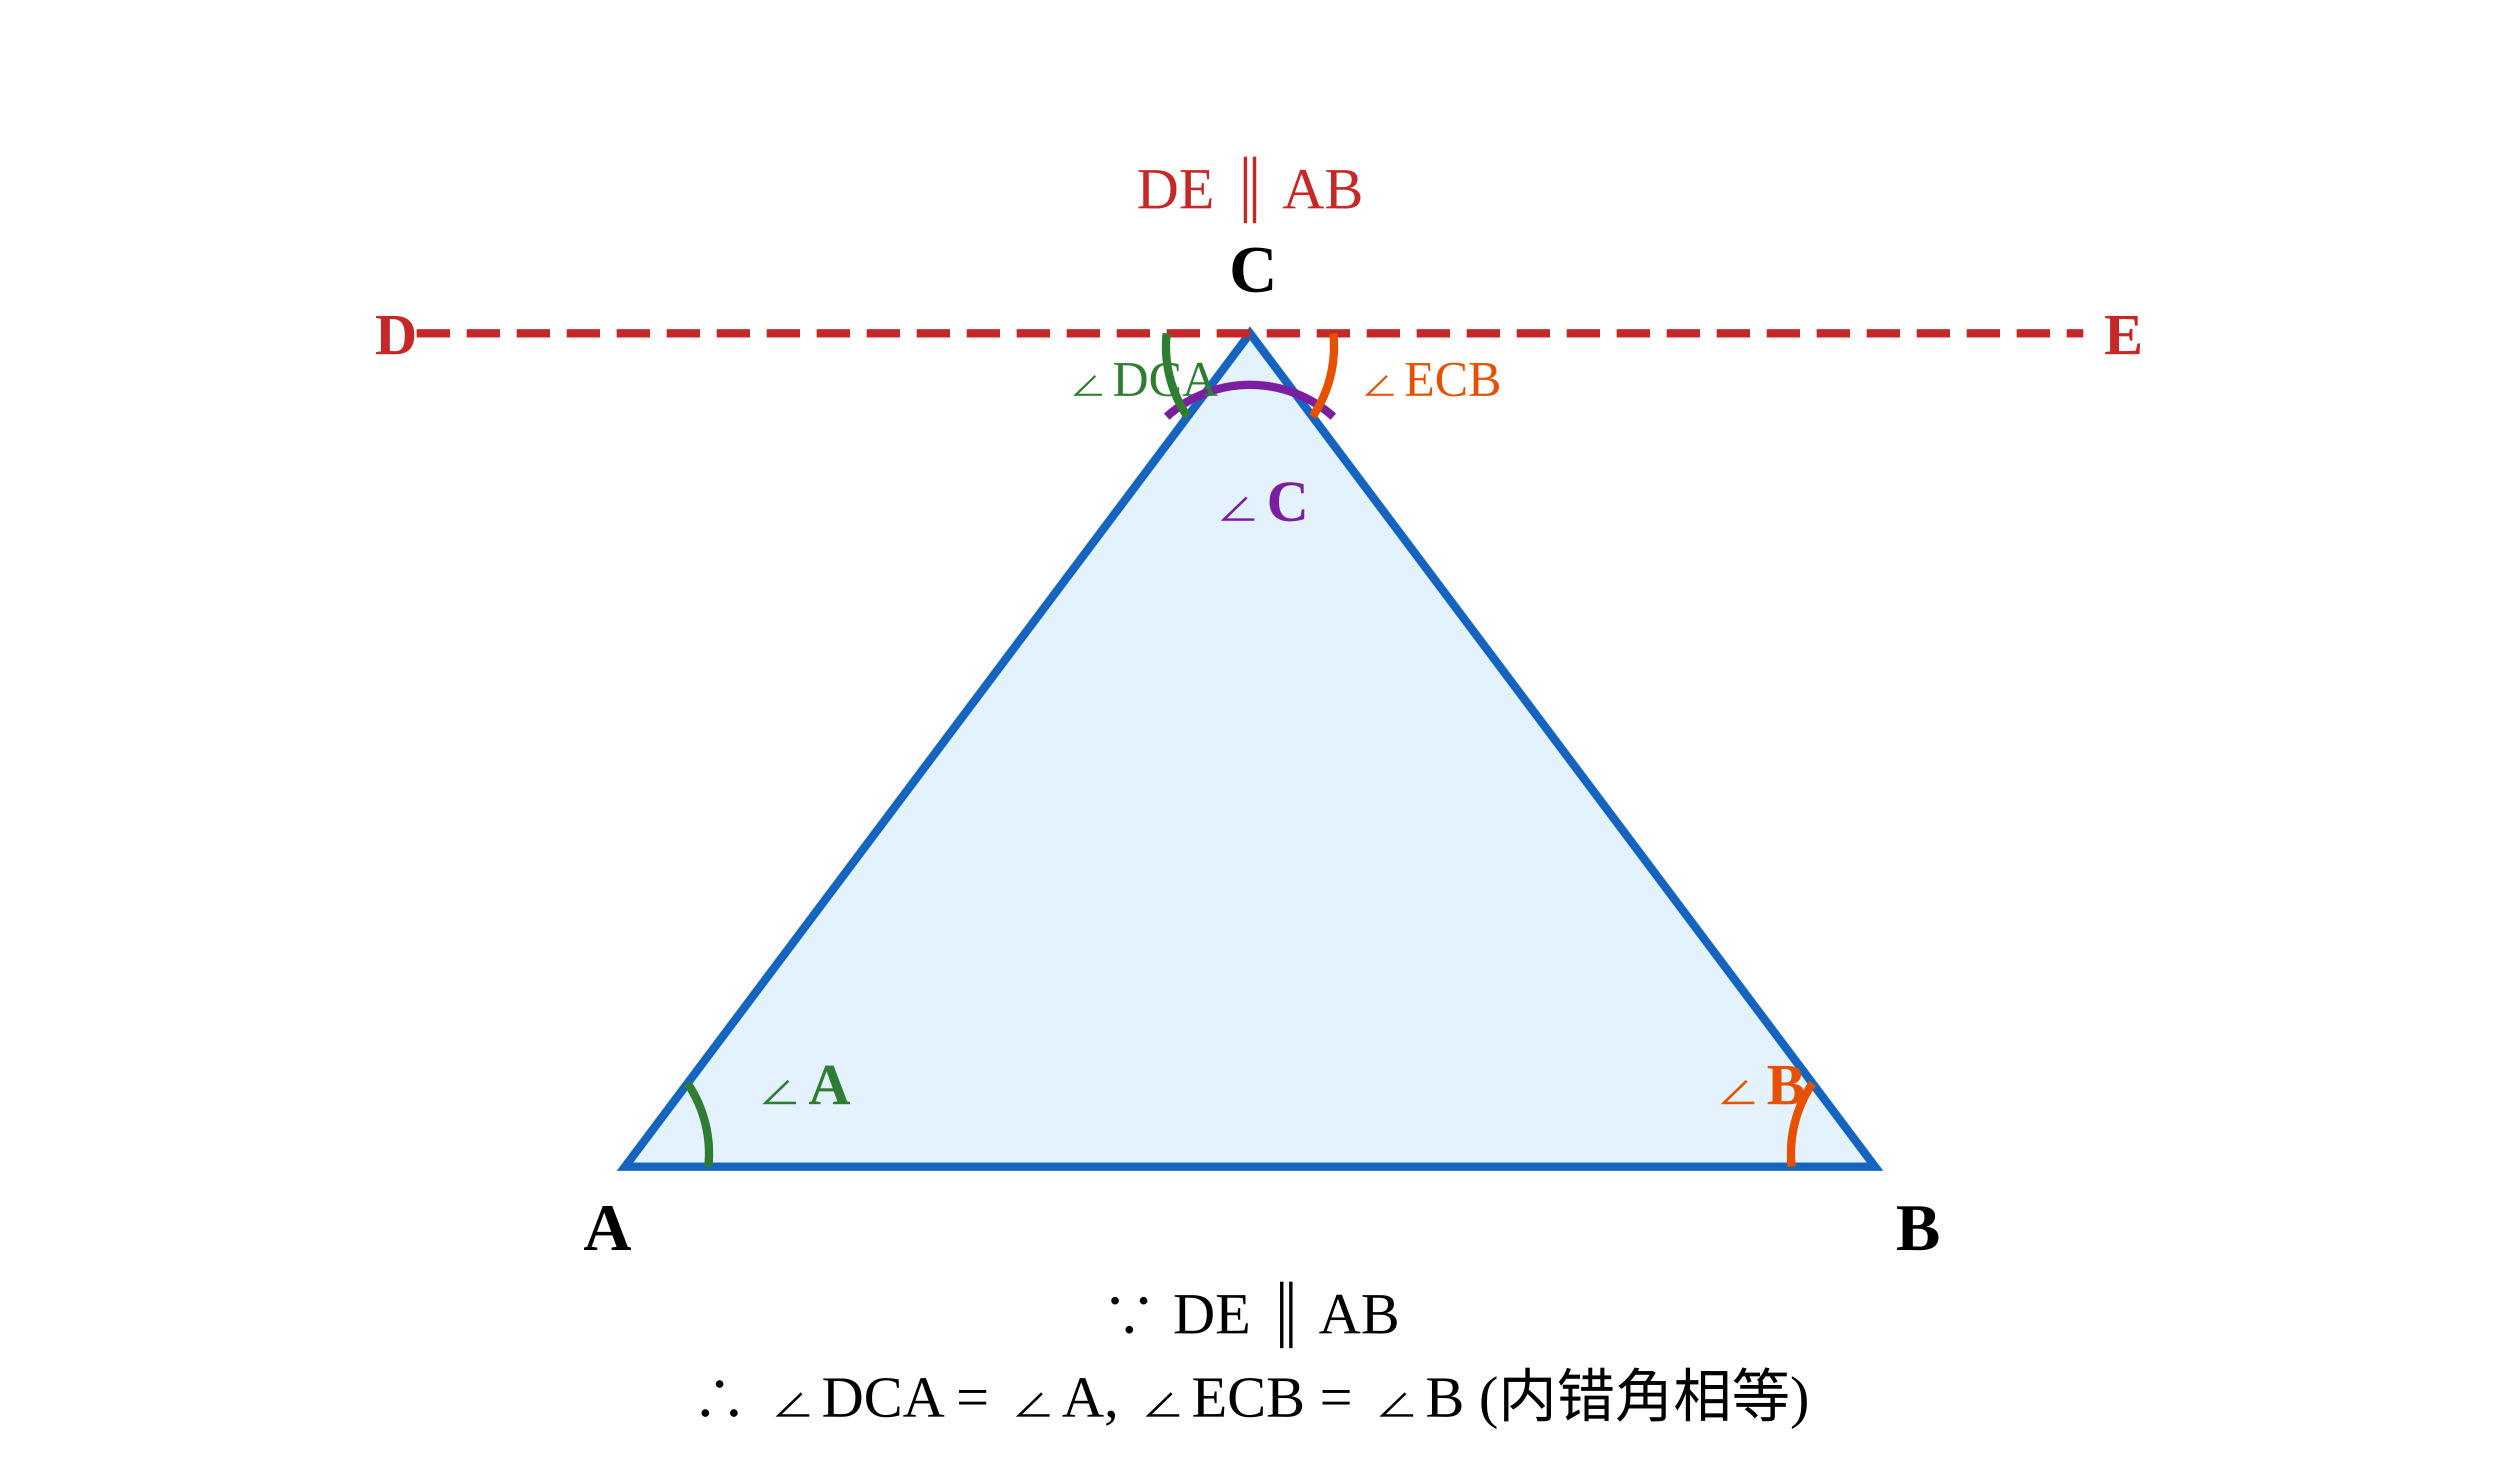
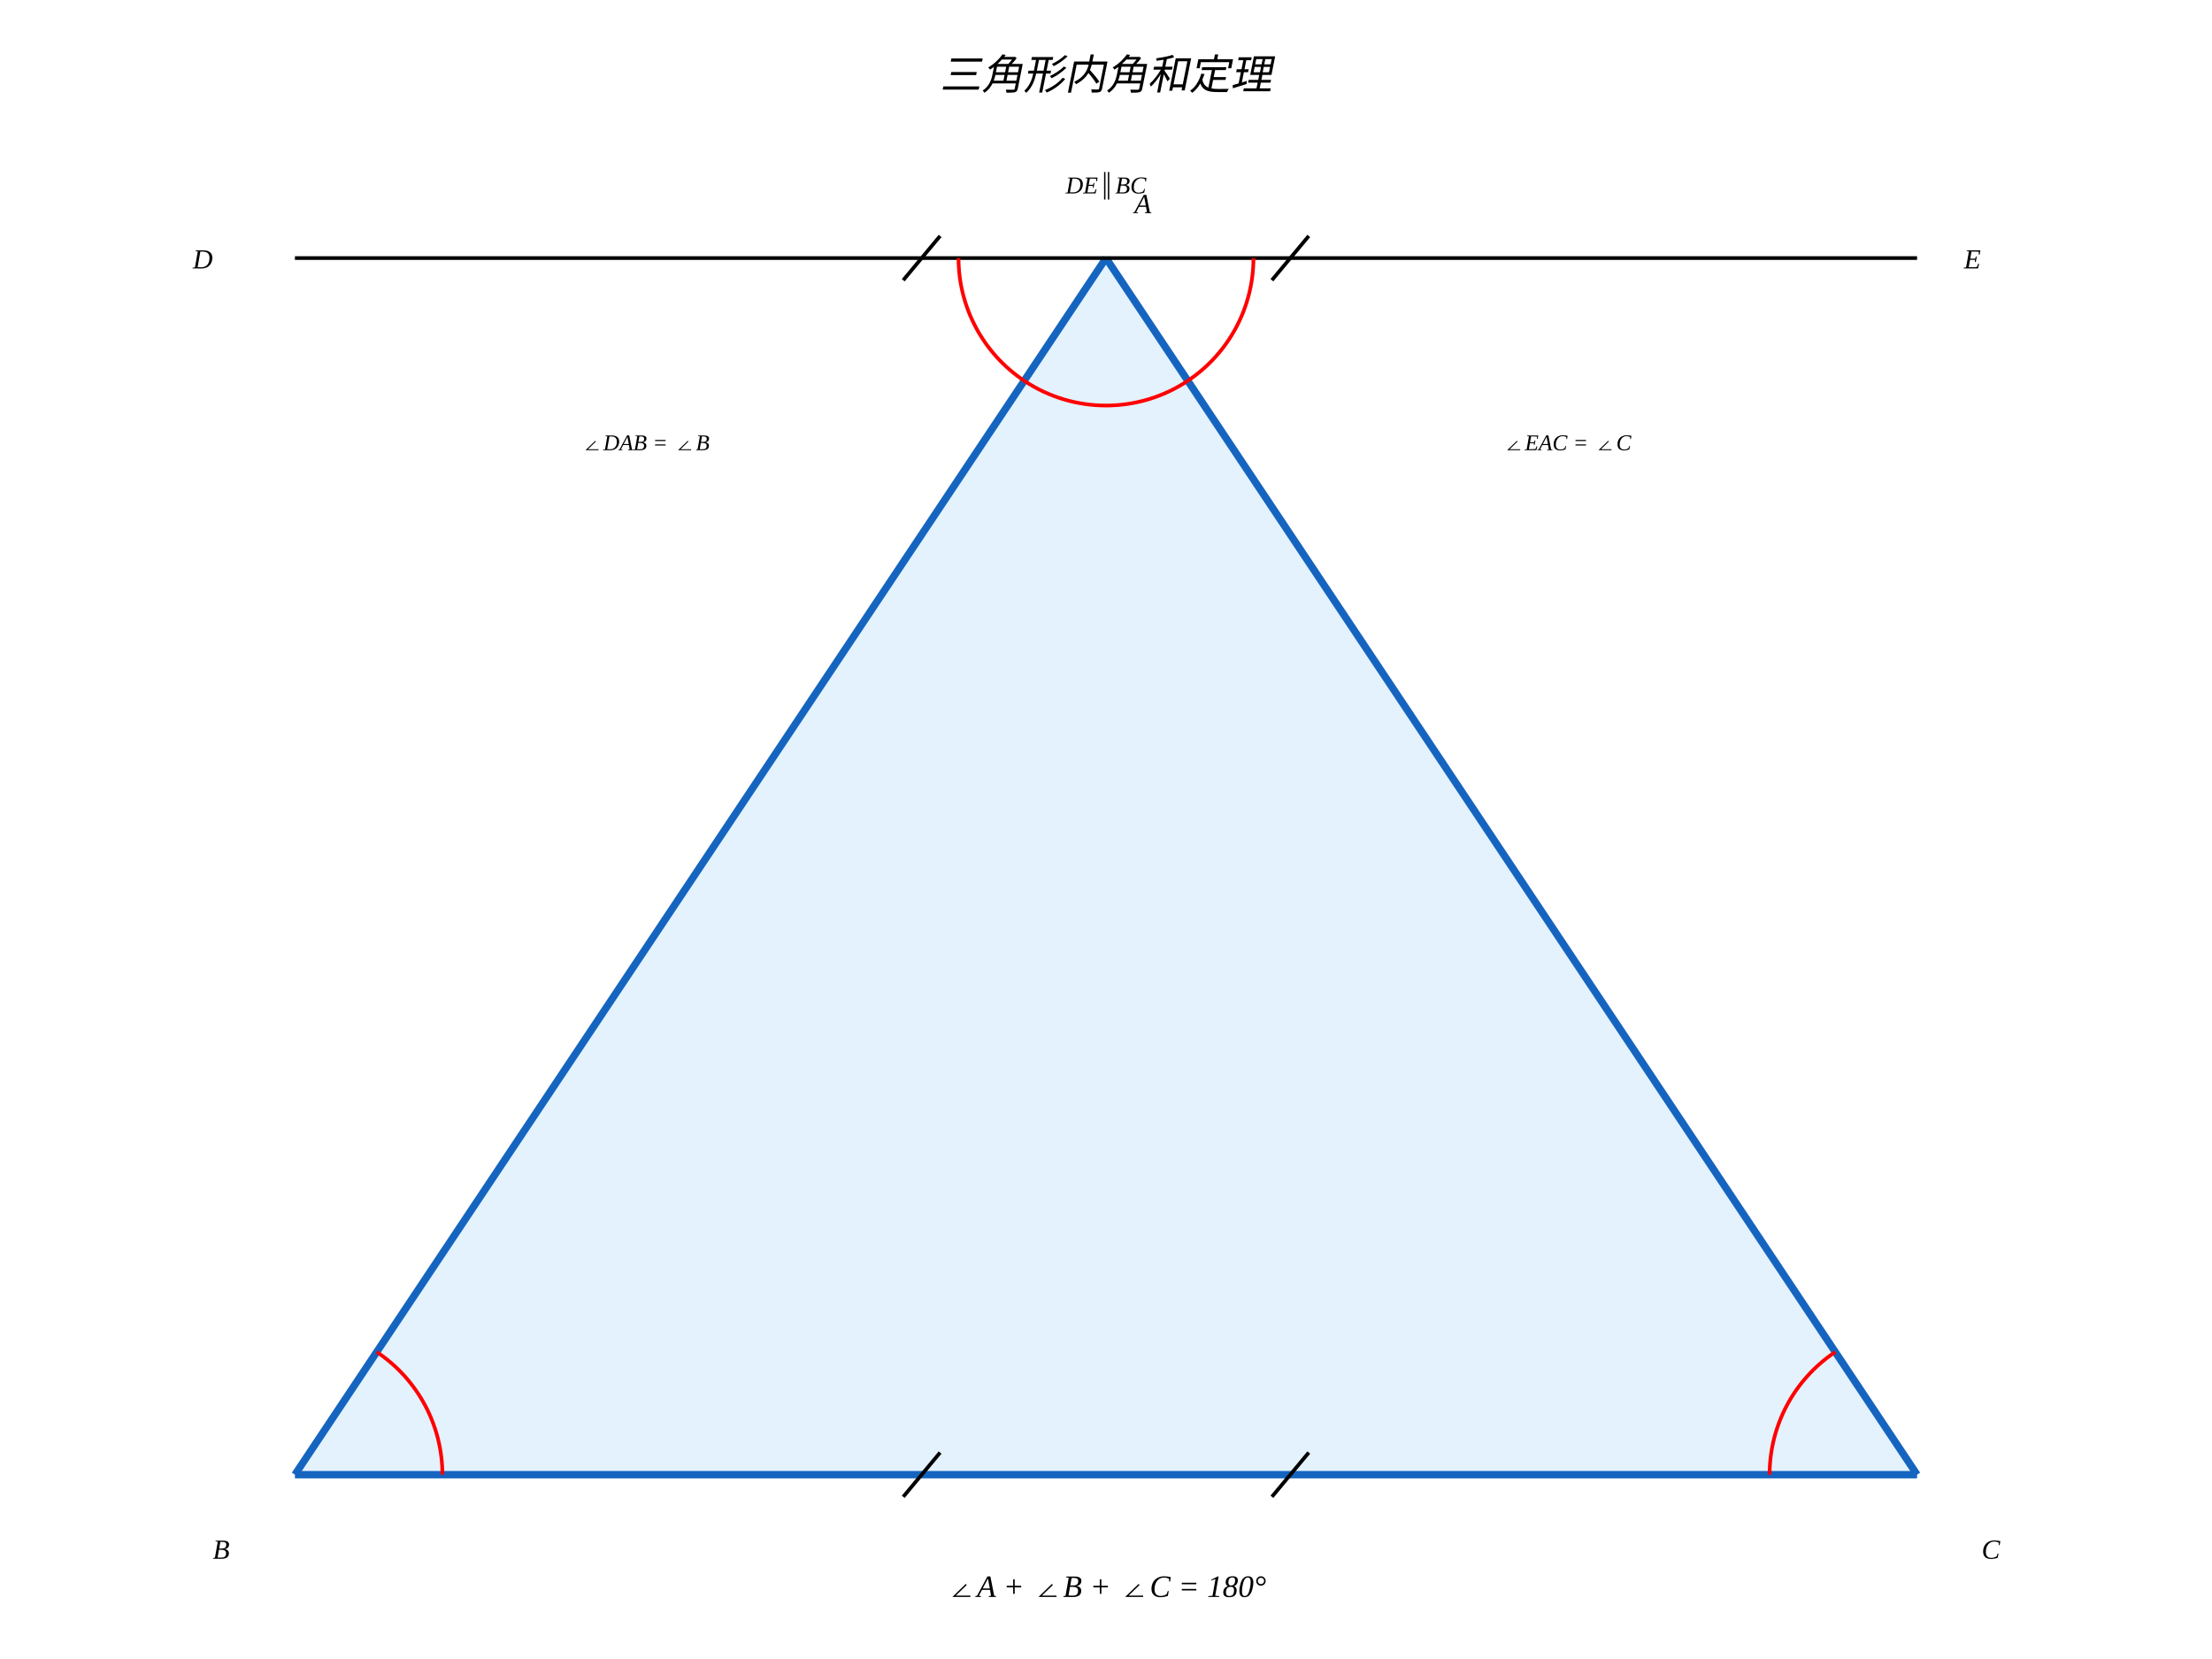
- <svg xmlns="http://www.w3.org/2000/svg" viewBox="0 0 600 350" width="600" height="350">
-   <polygon points="150,280 450,280 300,80" fill="#e3f2fd" stroke="#1565c0" stroke-width="2" />
-   <text x="140" y="300" font-size="16" font-weight="bold">A</text>
-   <text x="455" y="300" font-size="16" font-weight="bold">B</text>
-   <text x="295" y="70" font-size="16" font-weight="bold">C</text>
-   <line x1="100" y1="80" x2="500" y2="80" stroke="#c62828" stroke-width="2" stroke-dasharray="8,4" />
-   <text x="90" y="85" font-size="14" font-weight="bold" fill="#c62828">D</text>
-   <text x="505" y="85" font-size="14" font-weight="bold" fill="#c62828">E</text>
-   <text x="300" y="50" font-size="14" text-anchor="middle" fill="#c62828">DE ∥ AB</text>
-   <path d="M 170,280 A 30,30 0 0,0 165,260" fill="none" stroke="#2e7d32" stroke-width="2" />
-   <text x="180" y="265" font-size="14" font-weight="bold" fill="#2e7d32">∠A</text>
-   <path d="M 430,280 A 30,30 0 0,1 435,260" fill="none" stroke="#e65100" stroke-width="2" />
-   <text x="410" y="265" font-size="14" font-weight="bold" fill="#e65100">∠B</text>
-   <path d="M 280,100 A 30,30 0 0,1 320,100" fill="none" stroke="#7b1fa2" stroke-width="2" />
-   <text x="290" y="125" font-size="14" font-weight="bold" fill="#7b1fa2">∠C</text>
-   <path d="M 280,80 A 30,30 0 0,0 285,100" fill="none" stroke="#2e7d32" stroke-width="2" />
-   <text x="255" y="95" font-size="12" fill="#2e7d32">∠DCA</text>
-   <path d="M 320,80 A 30,30 0 0,1 315,100" fill="none" stroke="#e65100" stroke-width="2" />
-   <text x="325" y="95" font-size="12" fill="#e65100">∠ECB</text>
-   <text x="300" y="320" font-size="14" text-anchor="middle">∵ DE ∥ AB</text>
-   <text x="300" y="340" font-size="14" text-anchor="middle">∴ ∠DCA = ∠A, ∠ECB = ∠B (内错角相等)</text>
+ <svg xmlns="http://www.w3.org/2000/svg" width="600mm" height="450mm" viewBox="0 0 600 450" version="1.1">
+   <path d="M300.00,70.00 L 80.00,400.00 L 520.00,400.00 z" fill="#E3F2FD" stroke="none" />
+   <line x1="300.00" y1="70.00" x2="80.00" y2="400.00" style="stroke:#1565C0; stroke-width:2.00" />
+   <line x1="80.00" y1="400.00" x2="520.00" y2="400.00" style="stroke:#1565C0; stroke-width:2.00" />
+   <line x1="520.00" y1="400.00" x2="300.00" y2="70.00" style="stroke:#1565C0; stroke-width:2.00" />
+   <line x1="80.00" y1="70.00" x2="520.00" y2="70.00" style="stroke:#000000; stroke-width:1.00" />
+   <line x1="245.00" y1="406.00" x2="255.00" y2="394.00" style="stroke:#000000; stroke-width:1.00" />
+   <line x1="345.00" y1="406.00" x2="355.00" y2="394.00" style="stroke:#000000; stroke-width:1.00" />
+   <line x1="245.00" y1="76.00" x2="255.00" y2="64.00" style="stroke:#000000; stroke-width:1.00" />
+   <line x1="345.00" y1="76.00" x2="355.00" y2="64.00" style="stroke:#000000; stroke-width:1.00" />
+   <path d="M120.00,400.00  a40.00,40.00 0 0,0 -17.81,-33.28" fill="none" stroke="#FF0000" stroke-width="1.00" />
+   <path d="M497.81,366.72  a40.00,40.00 0 0,0 -17.81,33.28" fill="none" stroke="#FF0000" stroke-width="1.00" />
+   <path d="M260.00,70.00  a40.00,40.00 0 0,0 17.81,33.28" fill="none" stroke="#FF0000" stroke-width="1.00" />
+   <path d="M322.19,103.28  a40.00,40.00 0 0,0 17.81,-33.28" fill="none" stroke="#FF0000" stroke-width="1.00" />
+   <path d="M277.81,103.28  a40.00,40.00 0 0,0 44.39,-0.00" fill="none" stroke="#FF0000" stroke-width="1.00" />
+   <text x="55.00" y="70.00" style="font-size:5.62pt; font-style:italic; fill:#000000" text-anchor="middle" dy="2.812">D</text>
+   <text x="535.00" y="70.00" style="font-size:5.62pt; font-style:italic; fill:#000000" text-anchor="middle" dy="2.812">E</text>
+   <text x="310.00" y="55.00" style="font-size:5.62pt; font-style:italic; fill:#000000" text-anchor="middle" dy="2.812">A</text>
+   <text x="60.00" y="420.00" style="font-size:5.62pt; font-style:italic; fill:#000000" text-anchor="middle" dy="2.812">B</text>
+   <text x="540.00" y="420.00" style="font-size:5.62pt; font-style:italic; fill:#000000" text-anchor="middle" dy="2.812">C</text>
+   <text x="300.00" y="50.00" style="font-size:4.92pt; font-style:italic; fill:#000000" text-anchor="middle" dy="2.46">DE∥BC</text>
+   <text x="175.00" y="120.00" style="font-size:4.57pt; font-style:italic; fill:#000000" text-anchor="middle" dy="2.109">∠DAB = ∠B</text>
+   <text x="425.00" y="120.00" style="font-size:4.57pt; font-style:italic; fill:#000000" text-anchor="middle" dy="2.109">∠EAC = ∠C</text>
+   <text x="300.00" y="20.00" style="font-size:8.44pt; font-style:italic; fill:#000000" text-anchor="middle" dy="4.218">三角形内角和定理</text>
+   <text x="300.00" y="430.00" style="font-size:6.33pt; font-style:italic; fill:#000000" text-anchor="middle" dy="3.163">∠A + ∠B + ∠C = 180°</text>
</svg>
